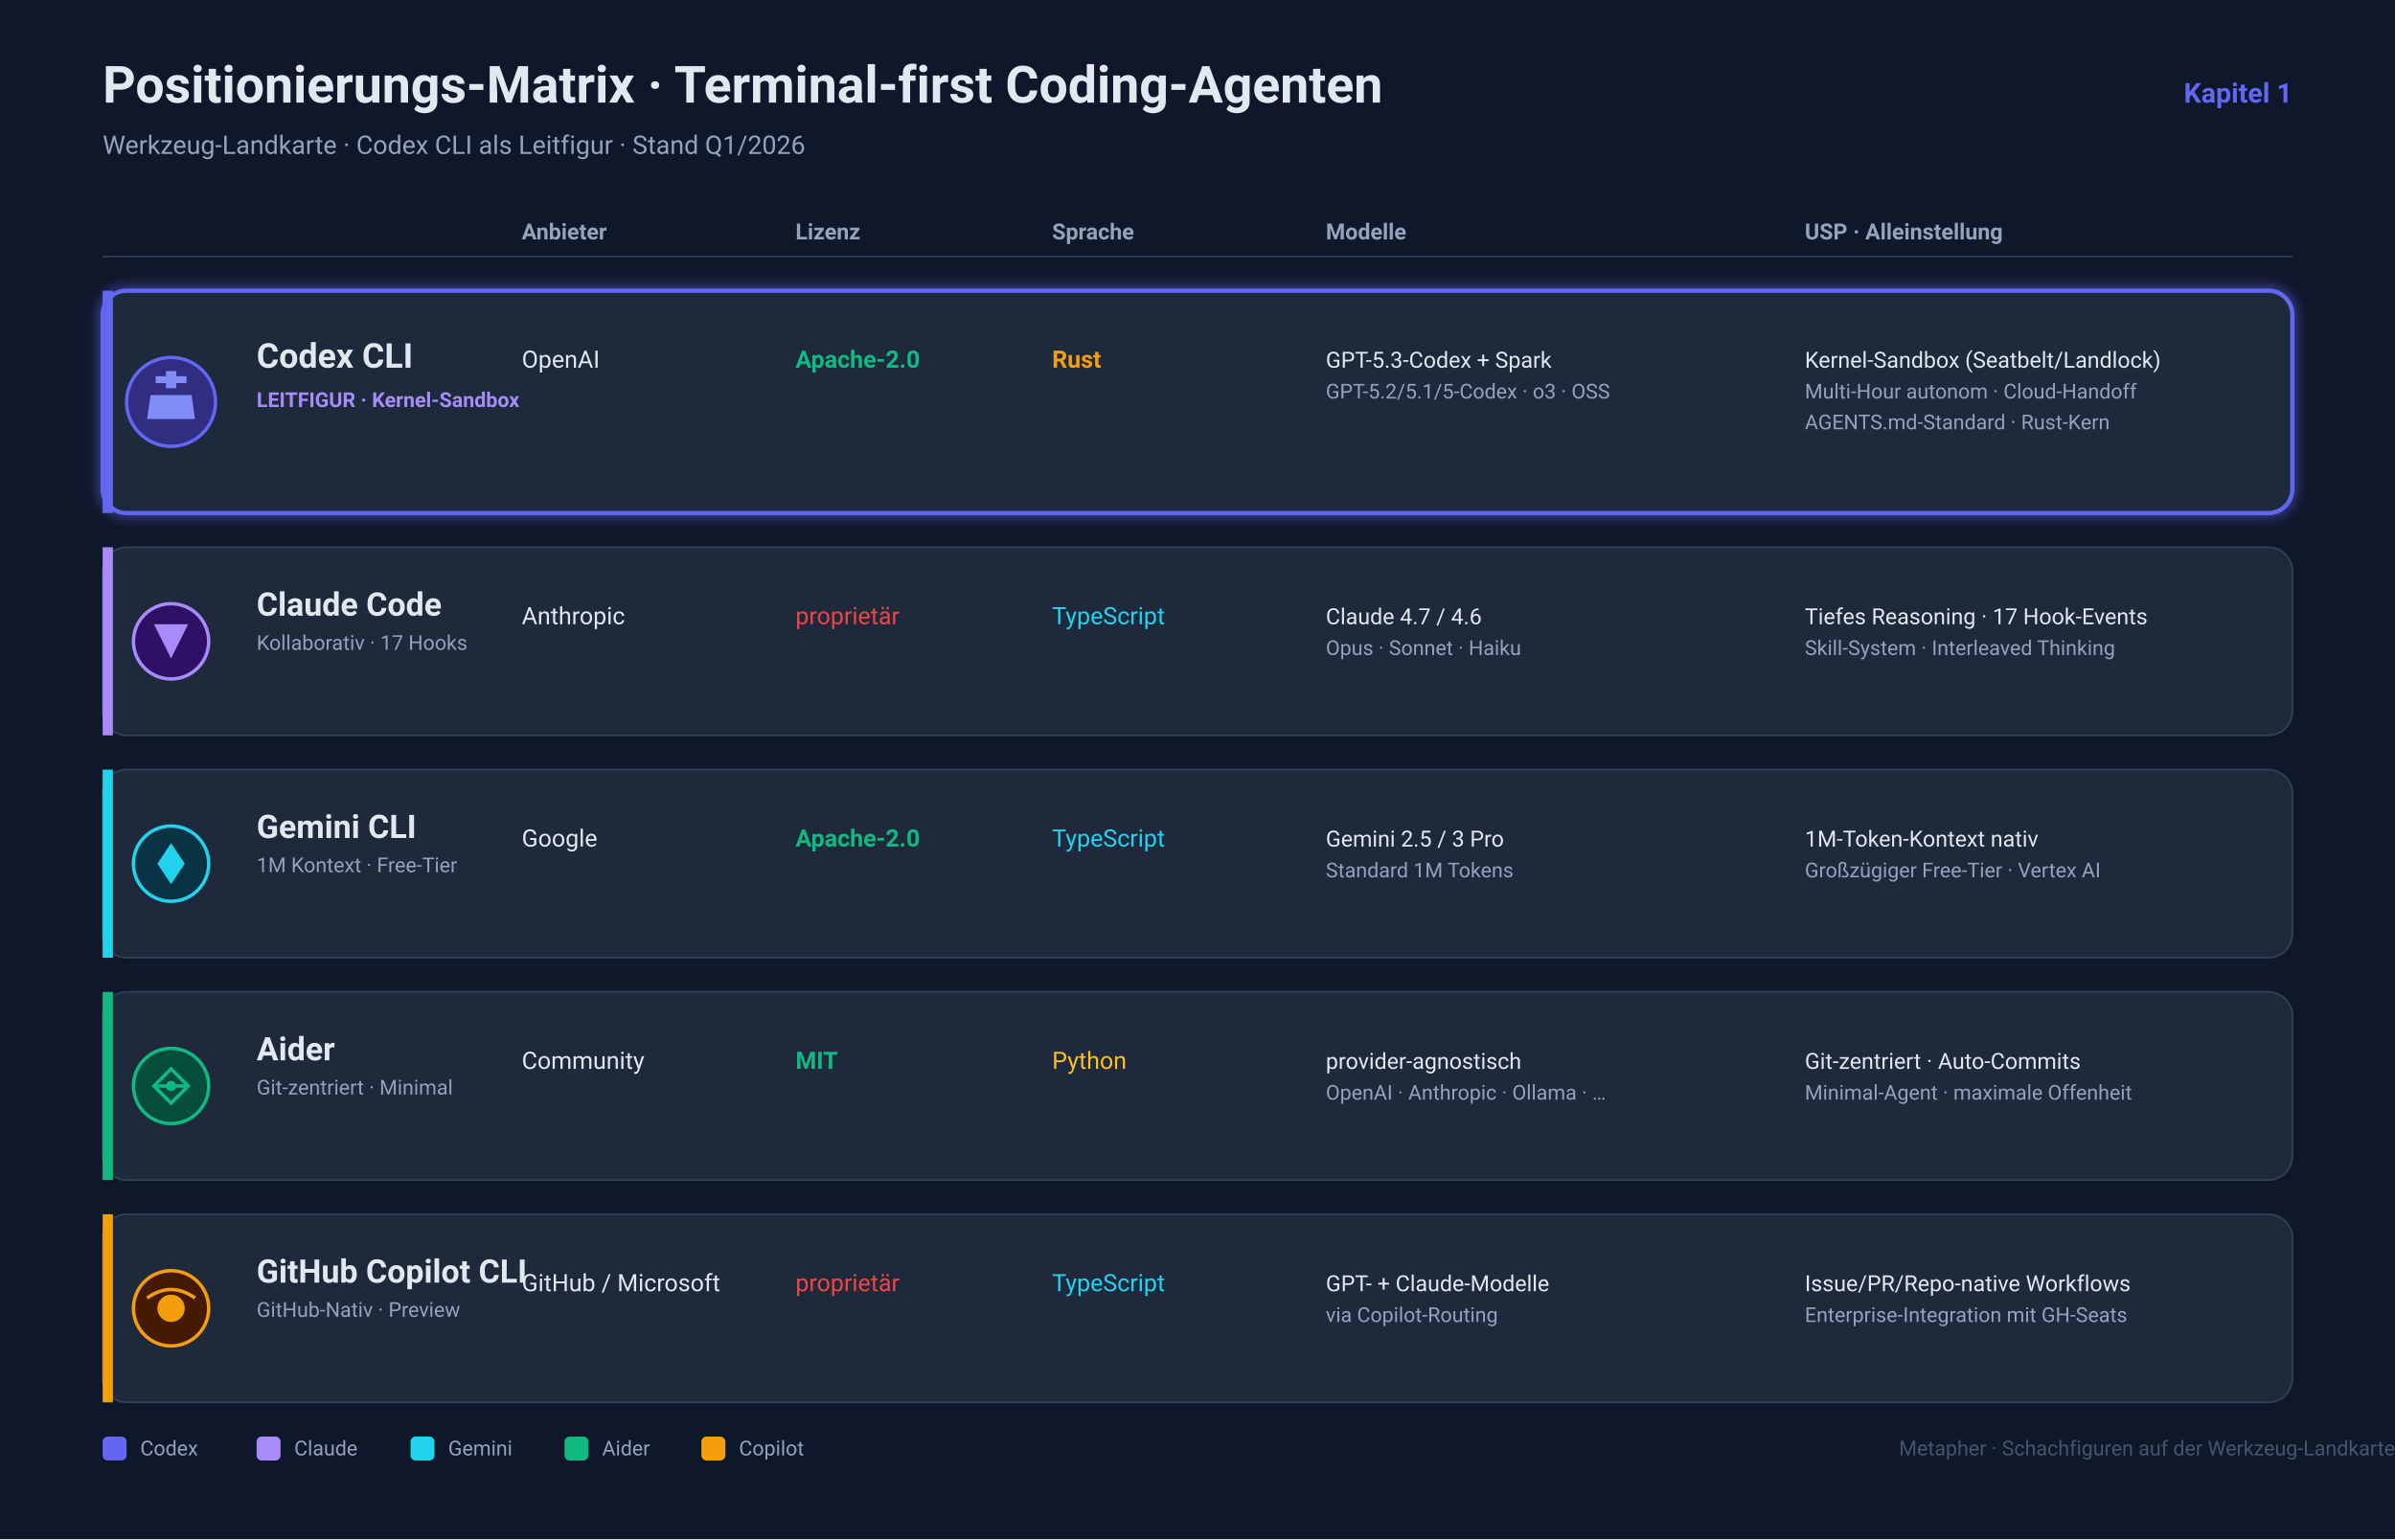
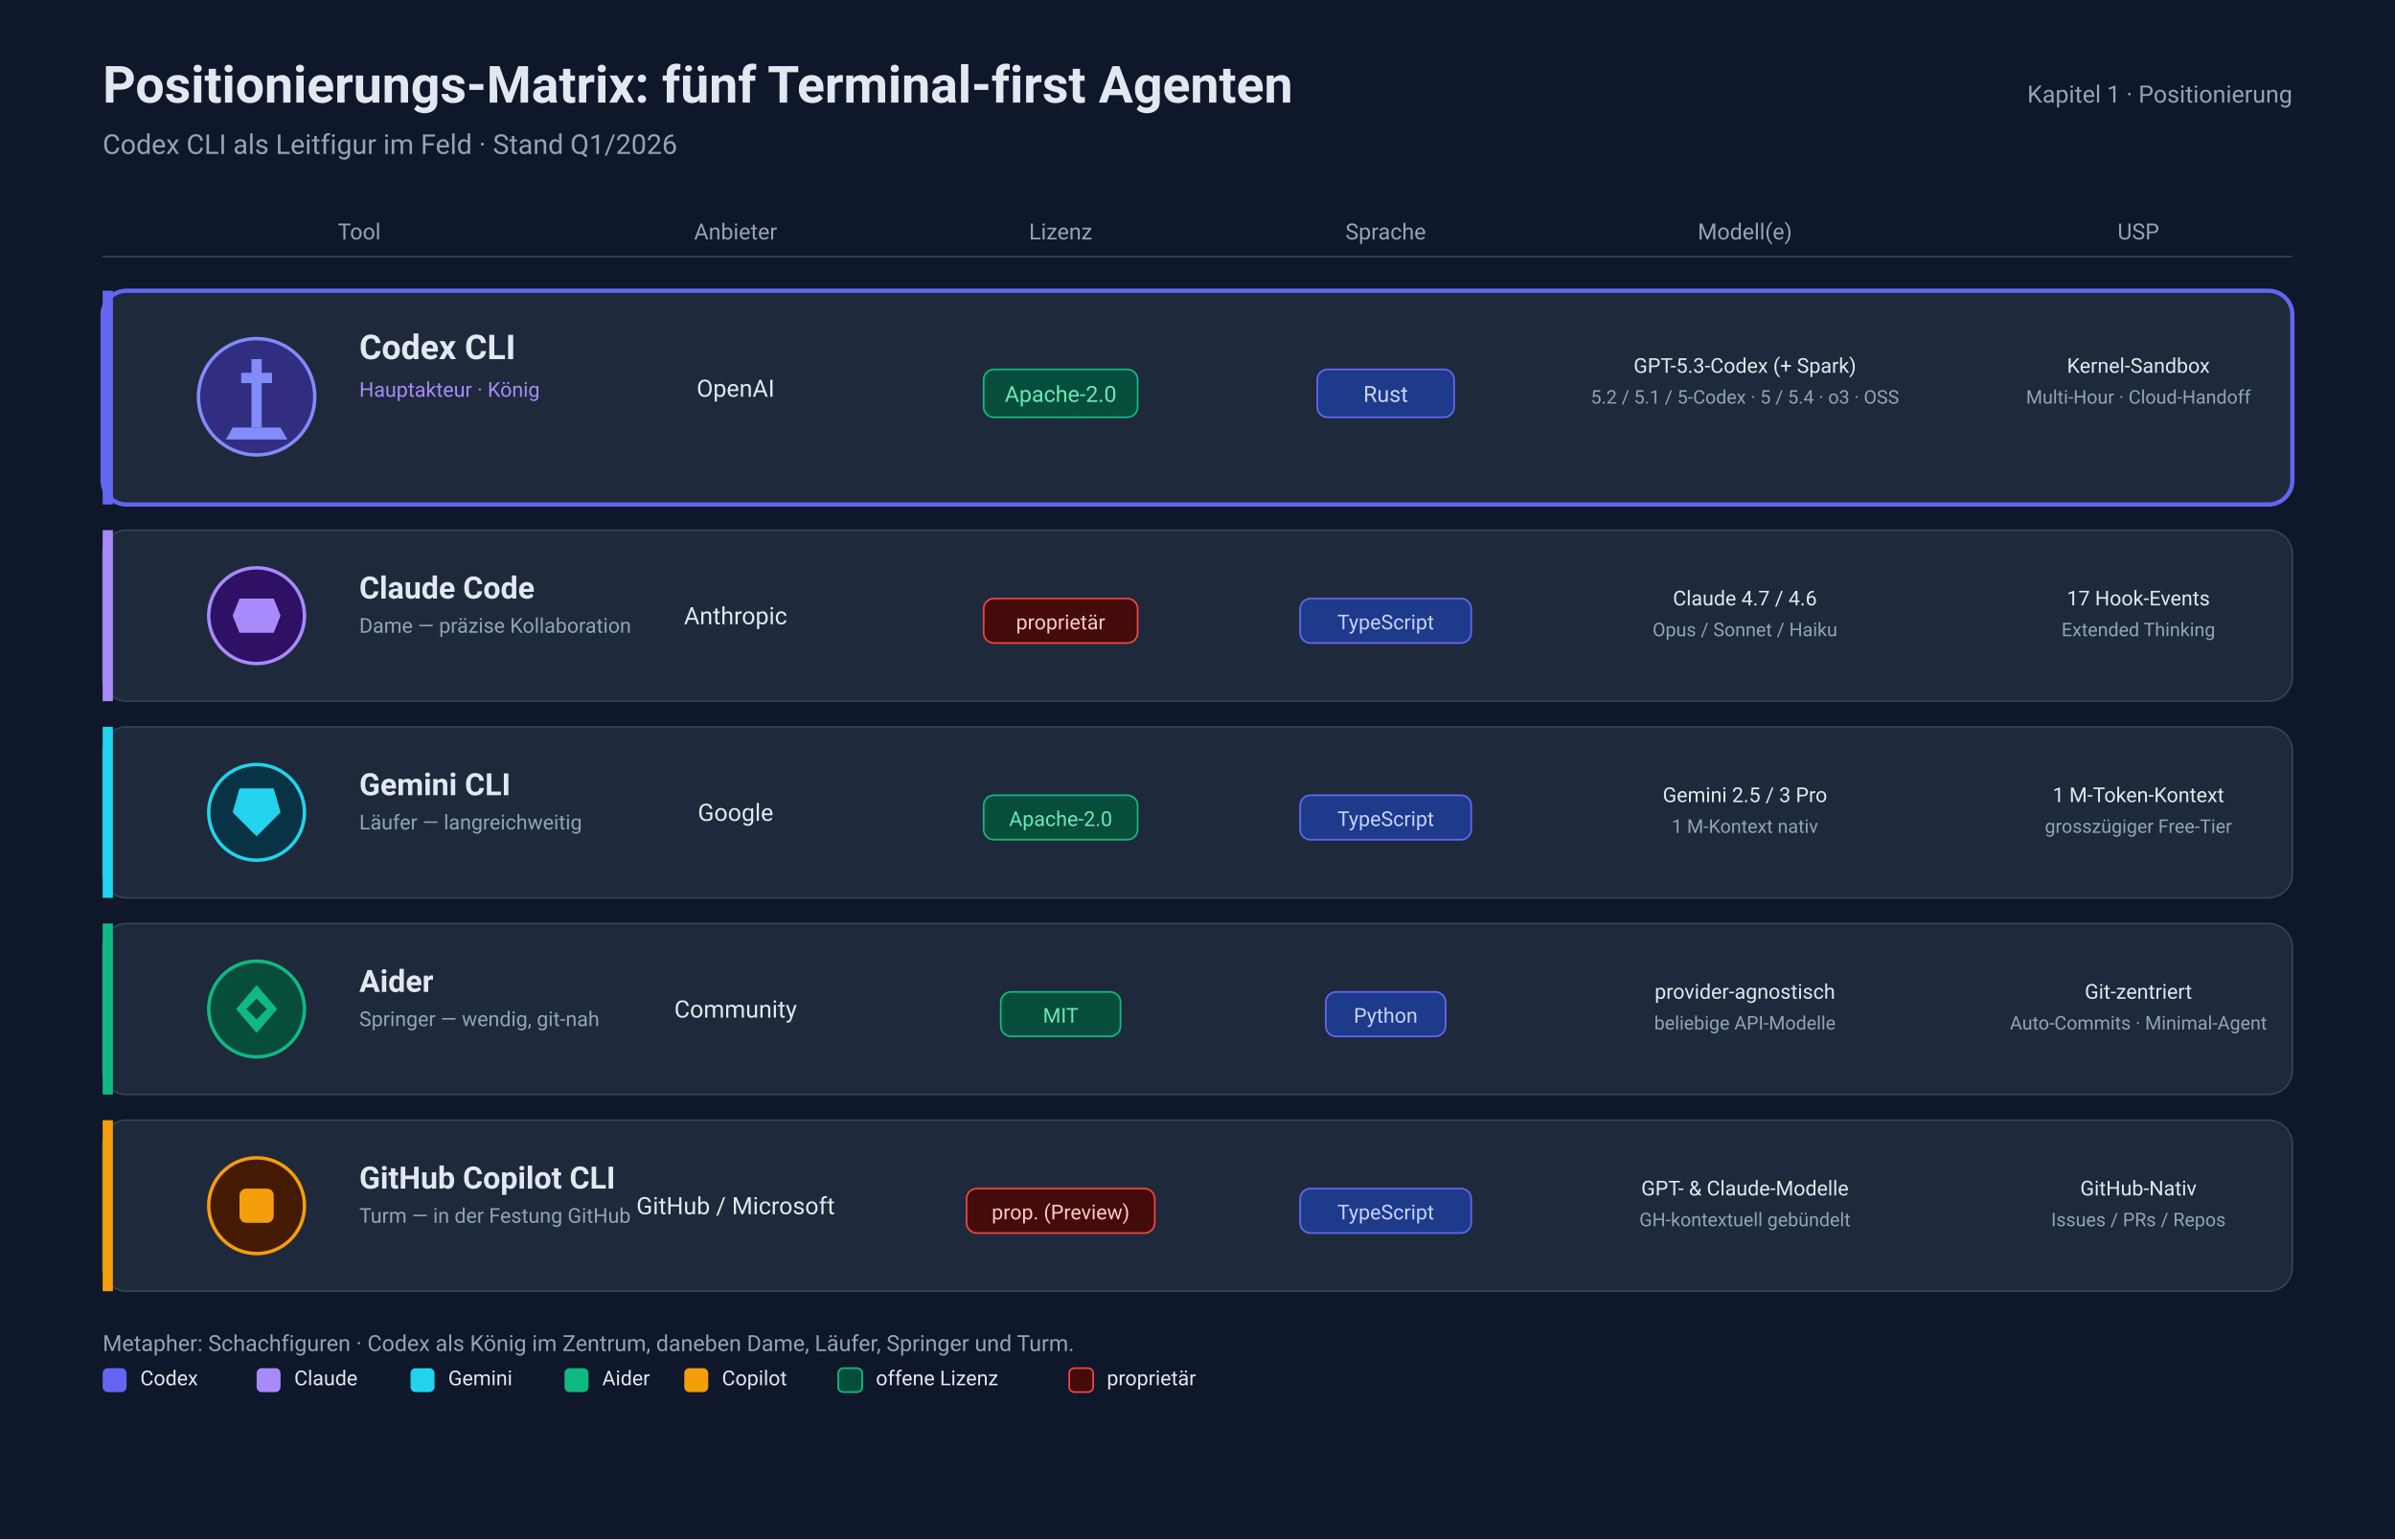
<svg xmlns="http://www.w3.org/2000/svg" viewBox="0 0 1400 900" font-family="system-ui, -apple-system, 'Segoe UI', Roboto, sans-serif">
  <rect width="1400" height="900" fill="#0f172a" />
-   <text x="60" y="60" fill="#e2e8f0" font-size="30" font-weight="700">Positionierungs-Matrix · Terminal-first Coding-Agenten</text>
-   <text x="60" y="90" fill="#94a3b8" font-size="15">Werkzeug-Landkarte · Codex CLI als Leitfigur · Stand Q1/2026</text>
-   <text x="1340" y="60" fill="#6366f1" font-size="16" font-weight="600" text-anchor="end">Kapitel 1</text>
-   <g font-size="13" fill="#94a3b8" font-weight="600">
-     <text x="305" y="140">Anbieter</text>
-     <text x="465" y="140">Lizenz</text>
-     <text x="615" y="140">Sprache</text>
-     <text x="775" y="140">Modelle</text>
-     <text x="1055" y="140">USP · Alleinstellung</text>
+   <text x="60" y="60" font-size="30" font-weight="700" fill="#e2e8f0">Positionierungs-Matrix: fünf Terminal-first Agenten</text>
+   <text x="60" y="90" font-size="16" fill="#94a3b8">Codex CLI als Leitfigur im Feld · Stand Q1/2026</text>
+   <text x="1340" y="60" font-size="14" fill="#94a3b8" text-anchor="end">Kapitel 1 · Positionierung</text>
+   <g font-size="13" fill="#94a3b8" text-anchor="middle">
+     <text x="210" y="140">Tool</text>
+     <text x="430" y="140">Anbieter</text>
+     <text x="620" y="140">Lizenz</text>
+     <text x="810" y="140">Sprache</text>
+     <text x="1020" y="140">Modell(e)</text>
+     <text x="1250" y="140">USP</text>
  </g>
  <line x1="60" y1="150" x2="1340" y2="150" stroke="#334155" stroke-width="1" />
  <g>
-     <rect x="60" y="170" width="1280" height="130" rx="14" fill="#1e293b" stroke="#6366f1" stroke-width="2.5" filter="url(#glow)" />
-     <rect x="60" y="170" width="6" height="130" fill="#6366f1" />
-     <g transform="translate(100,235)" fill="#818cf8">
-       <circle r="26" fill="#312e81" stroke="#6366f1" stroke-width="2" />
-       <path d="M -14 10 L 14 10 L 12 -4 L -12 -4 Z" fill="#818cf8" />
-       <rect x="-3" y="-18" width="6" height="10" fill="#818cf8" />
-       <rect x="-9" y="-15" width="18" height="4" fill="#818cf8" />
+     <rect x="60" y="170" width="1280" height="125" rx="14" ry="14" fill="#1e293b" stroke="#6366f1" stroke-width="2.5" />
+     <rect x="60" y="170" width="6" height="125" fill="#6366f1" />
+     <g transform="translate(150,232)">
+       <circle cx="0" cy="0" r="34" fill="#312e81" stroke="#818cf8" stroke-width="2" />
+       <path d="M -3 -22 L 3 -22 L 3 -14 L 9 -14 L 9 -8 L 3 -8 L 3 18 L -3 18 L -3 -8 L -9 -8 L -9 -14 L -3 -14 Z" fill="#818cf8" />
+       <path d="M -14 18 L 14 18 L 18 25 L -18 25 Z" fill="#818cf8" />
    </g>
-     <text x="150" y="215" fill="#e2e8f0" font-size="20" font-weight="700">Codex CLI</text>
-     <text x="150" y="238" fill="#a78bfa" font-size="12" font-weight="600">LEITFIGUR · Kernel-Sandbox</text>
-     <text x="305" y="215" fill="#e2e8f0" font-size="14">OpenAI</text>
-     <text x="465" y="215" fill="#10b981" font-size="14" font-weight="600">Apache-2.0</text>
-     <text x="615" y="215" fill="#f59e0b" font-size="14" font-weight="600">Rust</text>
-     <text x="775" y="215" fill="#e2e8f0" font-size="13">GPT-5.3-Codex + Spark</text>
-     <text x="775" y="233" fill="#94a3b8" font-size="12">GPT-5.2/5.1/5-Codex · o3 · OSS</text>
-     <text x="1055" y="215" fill="#e2e8f0" font-size="13">Kernel-Sandbox (Seatbelt/Landlock)</text>
-     <text x="1055" y="233" fill="#94a3b8" font-size="12">Multi-Hour autonom · Cloud-Handoff</text>
-     <text x="1055" y="251" fill="#94a3b8" font-size="12">AGENTS.md-Standard · Rust-Kern</text>
+     <text x="210" y="210" font-size="20" font-weight="700" fill="#e2e8f0">Codex CLI</text>
+     <text x="210" y="232" font-size="12" fill="#a78bfa">Hauptakteur · König</text>
+     <text x="430" y="232" font-size="14" fill="#e2e8f0" text-anchor="middle">OpenAI</text>
+     <g text-anchor="middle">
+       <rect x="575" y="216" width="90" height="28" rx="6" fill="#064e3b" stroke="#10b981" />
+       <text x="620" y="235" font-size="13" fill="#6ee7b7">Apache-2.0</text>
+     </g>
+     <g text-anchor="middle">
+       <rect x="770" y="216" width="80" height="28" rx="6" fill="#1e3a8a" stroke="#6366f1" />
+       <text x="810" y="235" font-size="13" fill="#c7d2fe">Rust</text>
+     </g>
+     <text x="1020" y="218" font-size="12" fill="#e2e8f0" text-anchor="middle">GPT-5.3-Codex (+ Spark)</text>
+     <text x="1020" y="236" font-size="11" fill="#94a3b8" text-anchor="middle">5.2 / 5.1 / 5-Codex · 5 / 5.4 · o3 · OSS</text>
+     <text x="1250" y="218" font-size="12" fill="#e2e8f0" text-anchor="middle">Kernel-Sandbox</text>
+     <text x="1250" y="236" font-size="11" fill="#94a3b8" text-anchor="middle">Multi-Hour · Cloud-Handoff</text>
  </g>
  <g>
-     <rect x="60" y="320" width="1280" height="110" rx="14" fill="#1e293b" stroke="#334155" />
-     <rect x="60" y="320" width="6" height="110" fill="#a78bfa" />
-     <g transform="translate(100,375)">
-       <circle r="22" fill="#2e1065" stroke="#a78bfa" stroke-width="2" />
-       <path d="M -10 -10 L 0 10 L 10 -10 Z" fill="#a78bfa" />
+     <rect x="60" y="310" width="1280" height="100" rx="14" ry="14" fill="#1e293b" stroke="#334155" />
+     <rect x="60" y="310" width="6" height="100" fill="#a78bfa" />
+     <g transform="translate(150,360)">
+       <circle cx="0" cy="0" r="28" fill="#2e1065" stroke="#a78bfa" stroke-width="2" />
+       <path d="M -10 -10 L 10 -10 L 14 0 L 10 10 L -10 10 L -14 0 Z" fill="#a78bfa" />
    </g>
-     <text x="150" y="360" fill="#e2e8f0" font-size="19" font-weight="700">Claude Code</text>
-     <text x="150" y="380" fill="#94a3b8" font-size="12">Kollaborativ · 17 Hooks</text>
-     <text x="305" y="365" fill="#e2e8f0" font-size="14">Anthropic</text>
-     <text x="465" y="365" fill="#ef4444" font-size="14">proprietär</text>
-     <text x="615" y="365" fill="#22d3ee" font-size="14">TypeScript</text>
-     <text x="775" y="365" fill="#e2e8f0" font-size="13">Claude 4.7 / 4.6</text>
-     <text x="775" y="383" fill="#94a3b8" font-size="12">Opus · Sonnet · Haiku</text>
-     <text x="1055" y="365" fill="#e2e8f0" font-size="13">Tiefes Reasoning · 17 Hook-Events</text>
-     <text x="1055" y="383" fill="#94a3b8" font-size="12">Skill-System · Interleaved Thinking</text>
+     <text x="210" y="350" font-size="18" font-weight="600" fill="#e2e8f0">Claude Code</text>
+     <text x="210" y="370" font-size="12" fill="#94a3b8">Dame — präzise Kollaboration</text>
+     <text x="430" y="365" font-size="14" fill="#e2e8f0" text-anchor="middle">Anthropic</text>
+     <g text-anchor="middle">
+       <rect x="575" y="350" width="90" height="26" rx="6" fill="#450a0a" stroke="#ef4444" />
+       <text x="620" y="368" font-size="12" fill="#fecaca">proprietär</text>
+     </g>
+     <g text-anchor="middle">
+       <rect x="760" y="350" width="100" height="26" rx="6" fill="#1e3a8a" stroke="#6366f1" />
+       <text x="810" y="368" font-size="12" fill="#c7d2fe">TypeScript</text>
+     </g>
+     <text x="1020" y="354" font-size="12" fill="#e2e8f0" text-anchor="middle">Claude 4.7 / 4.6</text>
+     <text x="1020" y="372" font-size="11" fill="#94a3b8" text-anchor="middle">Opus / Sonnet / Haiku</text>
+     <text x="1250" y="354" font-size="12" fill="#e2e8f0" text-anchor="middle">17 Hook-Events</text>
+     <text x="1250" y="372" font-size="11" fill="#94a3b8" text-anchor="middle">Extended Thinking</text>
  </g>
  <g>
-     <rect x="60" y="450" width="1280" height="110" rx="14" fill="#1e293b" stroke="#334155" />
-     <rect x="60" y="450" width="6" height="110" fill="#22d3ee" />
-     <g transform="translate(100,505)">
-       <circle r="22" fill="#083344" stroke="#22d3ee" stroke-width="2" />
-       <path d="M 0 -12 L 8 0 L 0 12 L -8 0 Z" fill="#22d3ee" />
+     <rect x="60" y="425" width="1280" height="100" rx="14" ry="14" fill="#1e293b" stroke="#334155" />
+     <rect x="60" y="425" width="6" height="100" fill="#22d3ee" />
+     <g transform="translate(150,475)">
+       <circle cx="0" cy="0" r="28" fill="#083344" stroke="#22d3ee" stroke-width="2" />
+       <path d="M -10 -14 L 10 -14 L 14 0 L 0 14 L -14 0 Z" fill="#22d3ee" />
    </g>
-     <text x="150" y="490" fill="#e2e8f0" font-size="19" font-weight="700">Gemini CLI</text>
-     <text x="150" y="510" fill="#94a3b8" font-size="12">1M Kontext · Free-Tier</text>
-     <text x="305" y="495" fill="#e2e8f0" font-size="14">Google</text>
-     <text x="465" y="495" fill="#10b981" font-size="14" font-weight="600">Apache-2.0</text>
-     <text x="615" y="495" fill="#22d3ee" font-size="14">TypeScript</text>
-     <text x="775" y="495" fill="#e2e8f0" font-size="13">Gemini 2.5 / 3 Pro</text>
-     <text x="775" y="513" fill="#94a3b8" font-size="12">Standard 1M Tokens</text>
-     <text x="1055" y="495" fill="#e2e8f0" font-size="13">1M-Token-Kontext nativ</text>
-     <text x="1055" y="513" fill="#94a3b8" font-size="12">Großzügiger Free-Tier · Vertex AI</text>
+     <text x="210" y="465" font-size="18" font-weight="600" fill="#e2e8f0">Gemini CLI</text>
+     <text x="210" y="485" font-size="12" fill="#94a3b8">Läufer — langreichweitig</text>
+     <text x="430" y="480" font-size="14" fill="#e2e8f0" text-anchor="middle">Google</text>
+     <g text-anchor="middle">
+       <rect x="575" y="465" width="90" height="26" rx="6" fill="#064e3b" stroke="#10b981" />
+       <text x="620" y="483" font-size="12" fill="#6ee7b7">Apache-2.0</text>
+     </g>
+     <g text-anchor="middle">
+       <rect x="760" y="465" width="100" height="26" rx="6" fill="#1e3a8a" stroke="#6366f1" />
+       <text x="810" y="483" font-size="12" fill="#c7d2fe">TypeScript</text>
+     </g>
+     <text x="1020" y="469" font-size="12" fill="#e2e8f0" text-anchor="middle">Gemini 2.5 / 3 Pro</text>
+     <text x="1020" y="487" font-size="11" fill="#94a3b8" text-anchor="middle">1 M-Kontext nativ</text>
+     <text x="1250" y="469" font-size="12" fill="#e2e8f0" text-anchor="middle">1 M-Token-Kontext</text>
+     <text x="1250" y="487" font-size="11" fill="#94a3b8" text-anchor="middle">grosszügiger Free-Tier</text>
  </g>
  <g>
-     <rect x="60" y="580" width="1280" height="110" rx="14" fill="#1e293b" stroke="#334155" />
-     <rect x="60" y="580" width="6" height="110" fill="#10b981" />
-     <g transform="translate(100,635)">
-       <circle r="22" fill="#064e3b" stroke="#10b981" stroke-width="2" />
-       <path d="M -10 0 L 0 -10 L 10 0 L 0 10 Z M -10 0 L 10 0" stroke="#10b981" stroke-width="2" fill="none" />
-       <circle r="3" fill="#10b981" />
+     <rect x="60" y="540" width="1280" height="100" rx="14" ry="14" fill="#1e293b" stroke="#334155" />
+     <rect x="60" y="540" width="6" height="100" fill="#10b981" />
+     <g transform="translate(150,590)">
+       <circle cx="0" cy="0" r="28" fill="#064e3b" stroke="#10b981" stroke-width="2" />
+       <path d="M 0 -14 L 12 0 L 0 14 L -12 0 Z" fill="#10b981" />
+       <path d="M 0 -6 L 6 0 L 0 6 L -6 0 Z" fill="#064e3b" />
    </g>
-     <text x="150" y="620" fill="#e2e8f0" font-size="19" font-weight="700">Aider</text>
-     <text x="150" y="640" fill="#94a3b8" font-size="12">Git-zentriert · Minimal</text>
-     <text x="305" y="625" fill="#e2e8f0" font-size="14">Community</text>
-     <text x="465" y="625" fill="#10b981" font-size="14" font-weight="600">MIT</text>
-     <text x="615" y="625" fill="#fbbf24" font-size="14">Python</text>
-     <text x="775" y="625" fill="#e2e8f0" font-size="13">provider-agnostisch</text>
-     <text x="775" y="643" fill="#94a3b8" font-size="12">OpenAI · Anthropic · Ollama · …</text>
-     <text x="1055" y="625" fill="#e2e8f0" font-size="13">Git-zentriert · Auto-Commits</text>
-     <text x="1055" y="643" fill="#94a3b8" font-size="12">Minimal-Agent · maximale Offenheit</text>
+     <text x="210" y="580" font-size="18" font-weight="600" fill="#e2e8f0">Aider</text>
+     <text x="210" y="600" font-size="12" fill="#94a3b8">Springer — wendig, git-nah</text>
+     <text x="430" y="595" font-size="14" fill="#e2e8f0" text-anchor="middle">Community</text>
+     <g text-anchor="middle">
+       <rect x="585" y="580" width="70" height="26" rx="6" fill="#064e3b" stroke="#10b981" />
+       <text x="620" y="598" font-size="12" fill="#6ee7b7">MIT</text>
+     </g>
+     <g text-anchor="middle">
+       <rect x="775" y="580" width="70" height="26" rx="6" fill="#1e3a8a" stroke="#6366f1" />
+       <text x="810" y="598" font-size="12" fill="#c7d2fe">Python</text>
+     </g>
+     <text x="1020" y="584" font-size="12" fill="#e2e8f0" text-anchor="middle">provider-agnostisch</text>
+     <text x="1020" y="602" font-size="11" fill="#94a3b8" text-anchor="middle">beliebige API-Modelle</text>
+     <text x="1250" y="584" font-size="12" fill="#e2e8f0" text-anchor="middle">Git-zentriert</text>
+     <text x="1250" y="602" font-size="11" fill="#94a3b8" text-anchor="middle">Auto-Commits · Minimal-Agent</text>
  </g>
  <g>
-     <rect x="60" y="710" width="1280" height="110" rx="14" fill="#1e293b" stroke="#334155" />
-     <rect x="60" y="710" width="6" height="110" fill="#f59e0b" />
-     <g transform="translate(100,765)">
-       <circle r="22" fill="#451a03" stroke="#f59e0b" stroke-width="2" />
-       <circle r="8" fill="#f59e0b" />
-       <path d="M -14 -6 Q 0 -16 14 -6" stroke="#f59e0b" stroke-width="2" fill="none" />
+     <rect x="60" y="655" width="1280" height="100" rx="14" ry="14" fill="#1e293b" stroke="#334155" />
+     <rect x="60" y="655" width="6" height="100" fill="#f59e0b" />
+     <g transform="translate(150,705)">
+       <circle cx="0" cy="0" r="28" fill="#451a03" stroke="#f59e0b" stroke-width="2" />
+       <rect x="-10" y="-10" width="20" height="20" rx="4" fill="#f59e0b" />
    </g>
-     <text x="150" y="750" fill="#e2e8f0" font-size="19" font-weight="700">GitHub Copilot CLI</text>
-     <text x="150" y="770" fill="#94a3b8" font-size="12">GitHub-Nativ · Preview</text>
-     <text x="305" y="755" fill="#e2e8f0" font-size="14">GitHub / Microsoft</text>
-     <text x="465" y="755" fill="#ef4444" font-size="14">proprietär</text>
-     <text x="615" y="755" fill="#22d3ee" font-size="14">TypeScript</text>
-     <text x="775" y="755" fill="#e2e8f0" font-size="13">GPT- + Claude-Modelle</text>
-     <text x="775" y="773" fill="#94a3b8" font-size="12">via Copilot-Routing</text>
-     <text x="1055" y="755" fill="#e2e8f0" font-size="13">Issue/PR/Repo-native Workflows</text>
-     <text x="1055" y="773" fill="#94a3b8" font-size="12">Enterprise-Integration mit GH-Seats</text>
+     <text x="210" y="695" font-size="18" font-weight="600" fill="#e2e8f0">GitHub Copilot CLI</text>
+     <text x="210" y="715" font-size="12" fill="#94a3b8">Turm — in der Festung GitHub</text>
+     <text x="430" y="710" font-size="14" fill="#e2e8f0" text-anchor="middle">GitHub / Microsoft</text>
+     <g text-anchor="middle">
+       <rect x="565" y="695" width="110" height="26" rx="6" fill="#450a0a" stroke="#ef4444" />
+       <text x="620" y="713" font-size="12" fill="#fecaca">prop. (Preview)</text>
+     </g>
+     <g text-anchor="middle">
+       <rect x="760" y="695" width="100" height="26" rx="6" fill="#1e3a8a" stroke="#6366f1" />
+       <text x="810" y="713" font-size="12" fill="#c7d2fe">TypeScript</text>
+     </g>
+     <text x="1020" y="699" font-size="12" fill="#e2e8f0" text-anchor="middle">GPT- &amp; Claude-Modelle</text>
+     <text x="1020" y="717" font-size="11" fill="#94a3b8" text-anchor="middle">GH-kontextuell gebündelt</text>
+     <text x="1250" y="699" font-size="12" fill="#e2e8f0" text-anchor="middle">GitHub-Nativ</text>
+     <text x="1250" y="717" font-size="11" fill="#94a3b8" text-anchor="middle">Issues / PRs / Repos</text>
  </g>
-   <g transform="translate(60,850)" font-size="12" fill="#94a3b8">
-     <rect x="0" y="-10" width="14" height="14" rx="3" fill="#6366f1" />
-     <text x="22" y="1">Codex</text>
-     <rect x="90" y="-10" width="14" height="14" rx="3" fill="#a78bfa" />
-     <text x="112" y="1">Claude</text>
-     <rect x="180" y="-10" width="14" height="14" rx="3" fill="#22d3ee" />
-     <text x="202" y="1">Gemini</text>
-     <rect x="270" y="-10" width="14" height="14" rx="3" fill="#10b981" />
-     <text x="292" y="1">Aider</text>
-     <rect x="350" y="-10" width="14" height="14" rx="3" fill="#f59e0b" />
-     <text x="372" y="1">Copilot</text>
-     <text x="1340" y="1" fill="#475569" text-anchor="end">Metapher · Schachfiguren auf der Werkzeug-Landkarte</text>
+   <g transform="translate(60,790)">
+     <text x="0" y="0" font-size="13" fill="#94a3b8">Metapher: Schachfiguren · Codex als König im Zentrum, daneben Dame, Läufer, Springer und Turm.</text>
+     <g transform="translate(0,20)" font-size="12" fill="#e2e8f0">
+       <rect x="0" y="-10" width="14" height="14" rx="3" fill="#6366f1" />
+       <text x="22" y="0">Codex</text>
+       <rect x="90" y="-10" width="14" height="14" rx="3" fill="#a78bfa" />
+       <text x="112" y="0">Claude</text>
+       <rect x="180" y="-10" width="14" height="14" rx="3" fill="#22d3ee" />
+       <text x="202" y="0">Gemini</text>
+       <rect x="270" y="-10" width="14" height="14" rx="3" fill="#10b981" />
+       <text x="292" y="0">Aider</text>
+       <rect x="340" y="-10" width="14" height="14" rx="3" fill="#f59e0b" />
+       <text x="362" y="0">Copilot</text>
+       <rect x="430" y="-10" width="14" height="14" rx="3" fill="#064e3b" stroke="#10b981" />
+       <text x="452" y="0">offene Lizenz</text>
+       <rect x="565" y="-10" width="14" height="14" rx="3" fill="#450a0a" stroke="#ef4444" />
+       <text x="587" y="0">proprietär</text>
+     </g>
  </g>
-   <defs>
-     <filter id="glow" x="-5%" y="-20%" width="110%" height="140%">
-       <feGaussianBlur stdDeviation="4" result="blur" />
-       <feMerge>
-         <feMergeNode in="blur" />
-         <feMergeNode in="SourceGraphic" />
-       </feMerge>
-     </filter>
-   </defs>
</svg>
